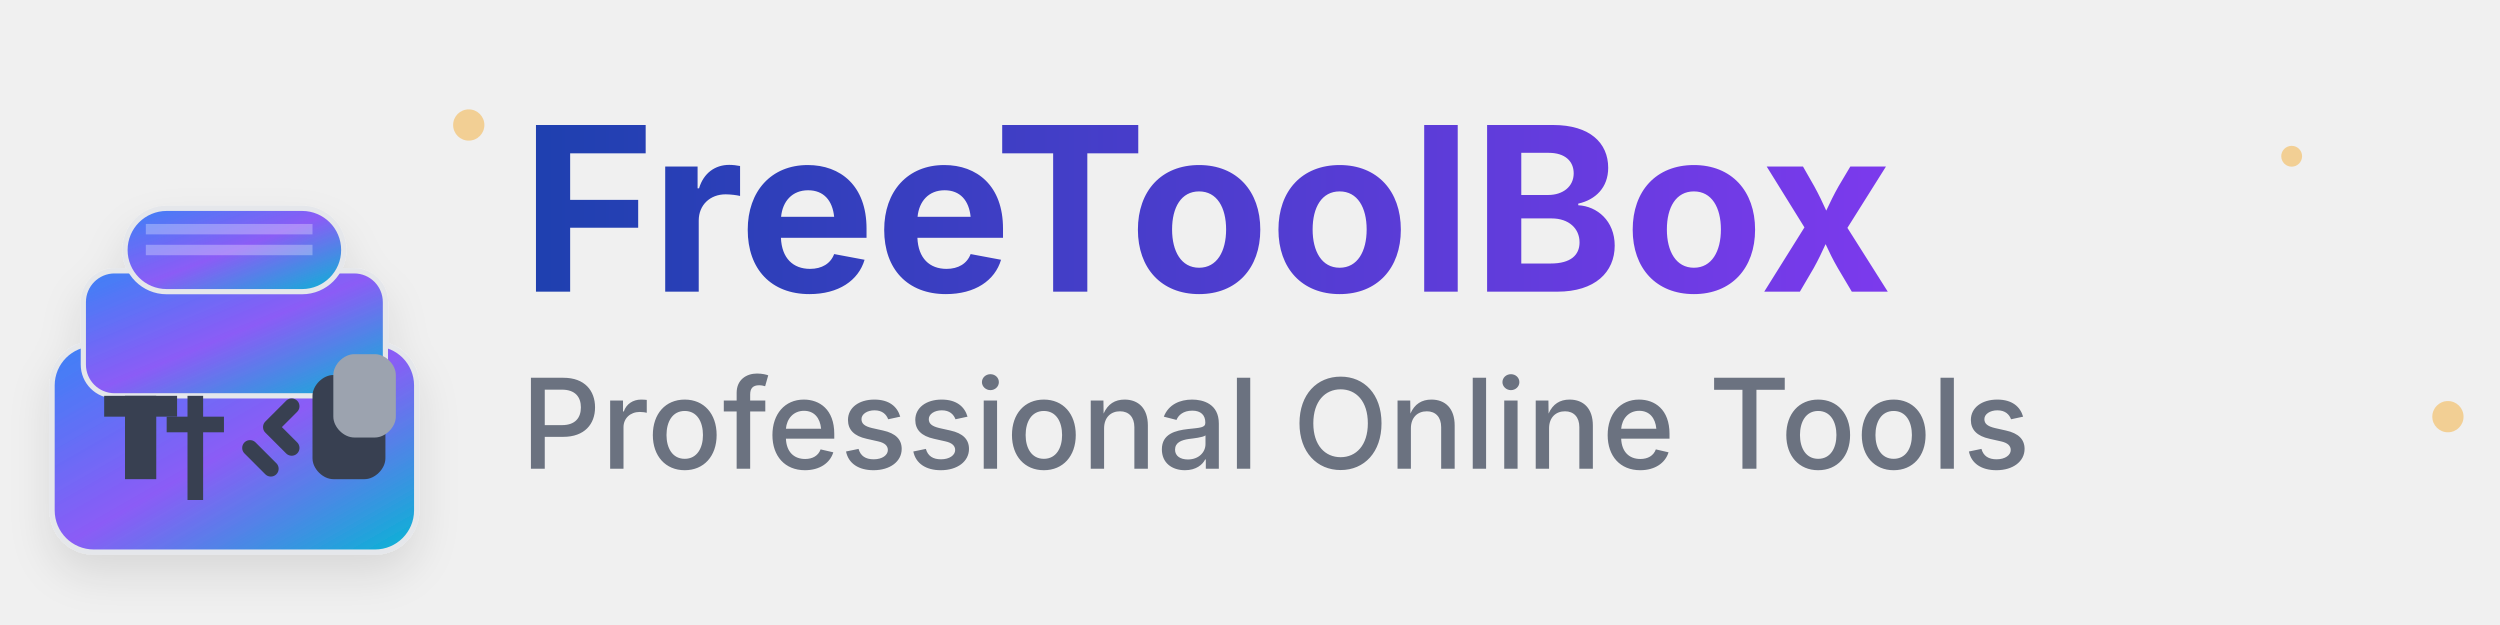
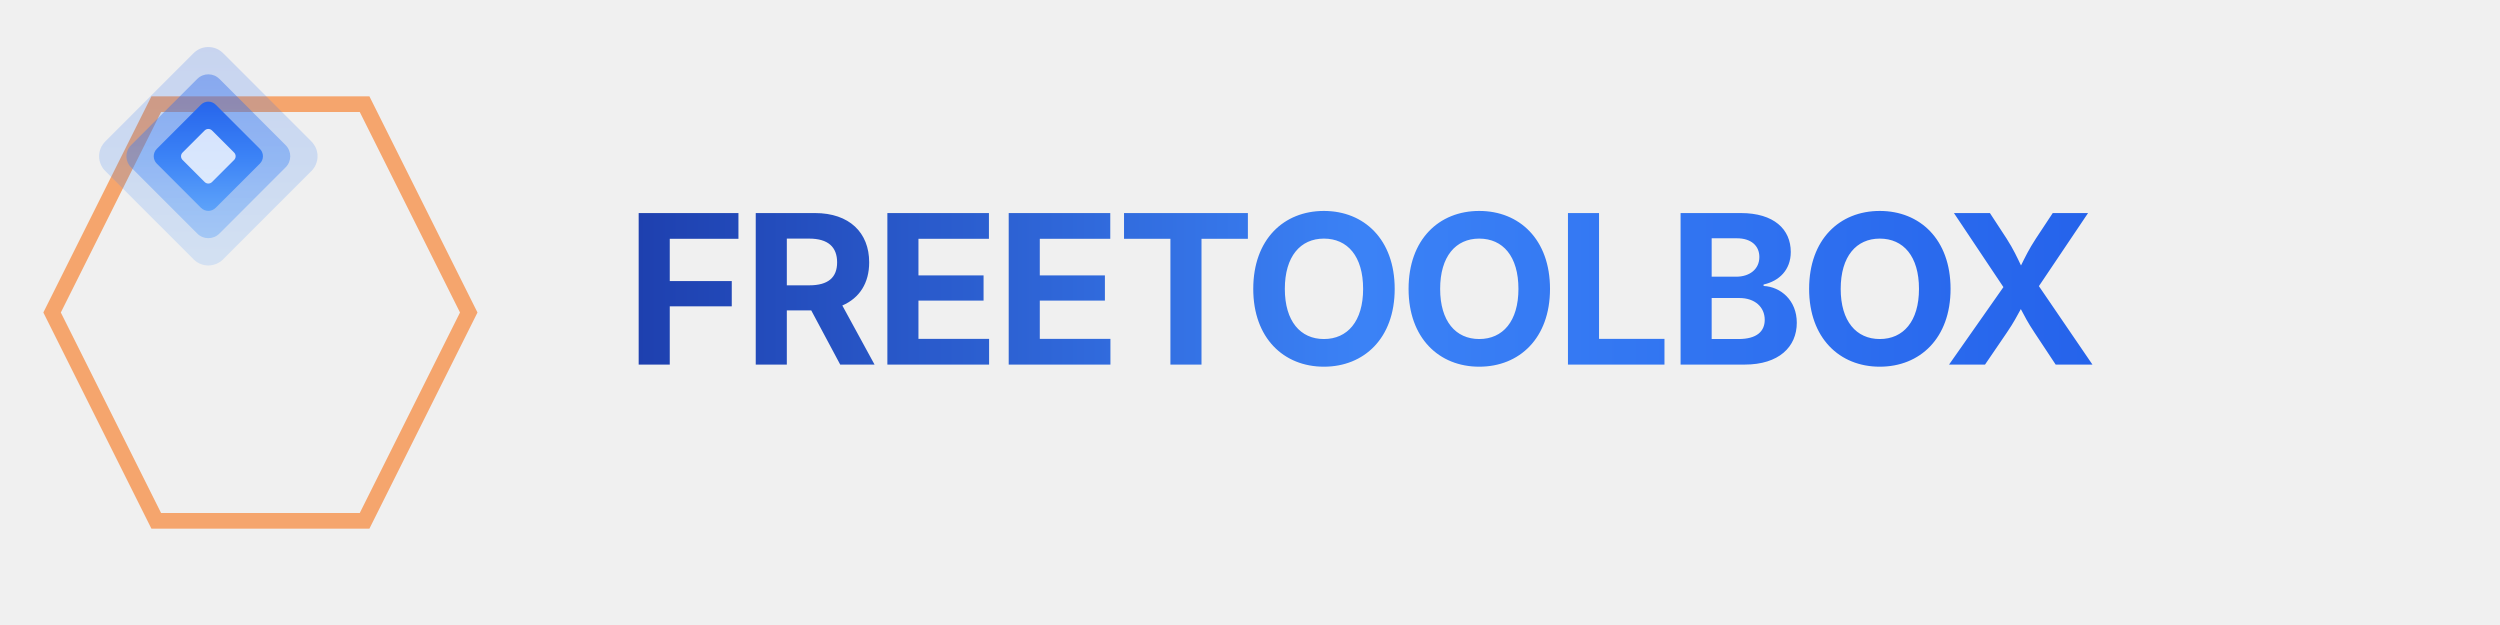
<svg xmlns="http://www.w3.org/2000/svg" width="240" height="60" viewBox="0 0 240 60" fill="none">
  <defs>
-     <linearGradient id="toolboxGradient" x1="0%" y1="0%" x2="100%" y2="100%">
-       <stop offset="0%" style="stop-color:#3B82F6;stop-opacity:1" />
-       <stop offset="50%" style="stop-color:#8B5CF6;stop-opacity:1" />
-       <stop offset="100%" style="stop-color:#06B6D4;stop-opacity:1" />
+     <linearGradient id="iconGradient" x1="0%" y1="0%" x2="100%" y2="100%">
+       <stop offset="0%" style="stop-color:#2563EB;stop-opacity:1" />
+       <stop offset="50%" style="stop-color:#3B82F6;stop-opacity:1" />
+       <stop offset="100%" style="stop-color:#60A5FA;stop-opacity:1" />
    </linearGradient>
    <linearGradient id="textGradient" x1="0%" y1="0%" x2="100%" y2="0%">
      <stop offset="0%" style="stop-color:#1E40AF;stop-opacity:1" />
-       <stop offset="100%" style="stop-color:#7C3AED;stop-opacity:1" />
+       <stop offset="50%" style="stop-color:#3B82F6;stop-opacity:1" />
+       <stop offset="100%" style="stop-color:#2563EB;stop-opacity:1" />
    </linearGradient>
-     <filter id="shadow" x="-20%" y="-20%" width="140%" height="140%">
-       <feDropShadow dx="0" dy="2" stdDeviation="2" flood-color="rgba(0,0,0,0.1)" />
-     </filter>
  </defs>
-   <g transform="translate(0, 8)" filter="url(#shadow)">
-     <rect x="5" y="25" width="35" height="20" rx="4" fill="url(#toolboxGradient)" stroke="#E5E7EB" stroke-width="0.5" />
-     <rect x="8" y="18" width="29" height="12" rx="3" fill="url(#toolboxGradient)" stroke="#E5E7EB" stroke-width="0.5" />
-     <rect x="12" y="12" width="21" height="8" rx="4" fill="url(#toolboxGradient)" stroke="#E5E7EB" stroke-width="0.5" />
-     <line x1="14" y1="14" x2="30" y2="14" stroke="rgba(255,255,255,0.3)" stroke-width="1" />
-     <line x1="14" y1="16" x2="30" y2="16" stroke="rgba(255,255,255,0.3)" stroke-width="1" />
-     <rect x="12" y="30" width="3" height="8" fill="#374151" />
-     <rect x="10" y="30" width="7" height="2" fill="#374151" />
-     <rect x="18" y="30" width="1.5" height="10" fill="#374151" />
-     <rect x="16" y="32" width="5.5" height="1.5" fill="#374151" />
-     <path d="M26 33l2 2M28 31l-2 2M24 35l2 2M26 33l2-2" stroke="#374151" stroke-width="1.5" stroke-linecap="round" />
-     <path d="M30 30c0-1 1-2 2-2l3 0c1 0 2 1 2 2v6c0 1-1 2-2 2l-3 0c-1 0-2-1-2-2z" fill="#374151" />
-     <path d="M32 28c0-1 1-2 2-2l2 0c1 0 2 1 2 2v4c0 1-1 2-2 2l-2 0c-1 0-2-1-2-2z" fill="#9CA3AF" />
+   <path d="M5 30 L15 10 L35 10 L45 30 L35 50 L15 50 Z" fill="none" stroke="#F97316" stroke-width="1.5" opacity="0.6" />
+   <g transform="translate(20, 15) rotate(45)">
+     <rect x="-8" y="-8" width="16" height="16" rx="2" fill="url(#iconGradient)" opacity="0.2" />
+     <rect x="-6" y="-6" width="12" height="12" rx="1.5" fill="url(#iconGradient)" opacity="0.4" />
+     <rect x="-4" y="-4" width="8" height="8" rx="1" fill="url(#iconGradient)" />
+     <rect x="-2" y="-2" width="4" height="4" rx="0.5" fill="#FFFFFF" opacity="0.8" />
  </g>
-   <g transform="translate(50, 0)">
-     <text x="0" y="28" font-family="system-ui, -apple-system, sans-serif" font-size="22" font-weight="700" fill="url(#textGradient)">
-       FreeToolBox
-     </text>
-     <text x="0" y="45" font-family="system-ui, -apple-system, sans-serif" font-size="12" font-weight="500" fill="#6B7280">
-       Professional Online Tools
-     </text>
-   </g>
-   <g opacity="0.4">
-     <circle cx="45" cy="12" r="1.5" fill="#F59E0B" />
-     <circle cx="220" cy="15" r="1" fill="#F59E0B" />
-     <circle cx="235" cy="40" r="1.5" fill="#F59E0B" />
-   </g>
+   <text x="60" y="35" font-family="system-ui, -apple-system, 'Segoe UI', sans-serif" font-size="20" font-weight="700" letter-spacing="-0.5" fill="url(#textGradient)">
+     FREETOOLBOX
+   </text>
</svg>
